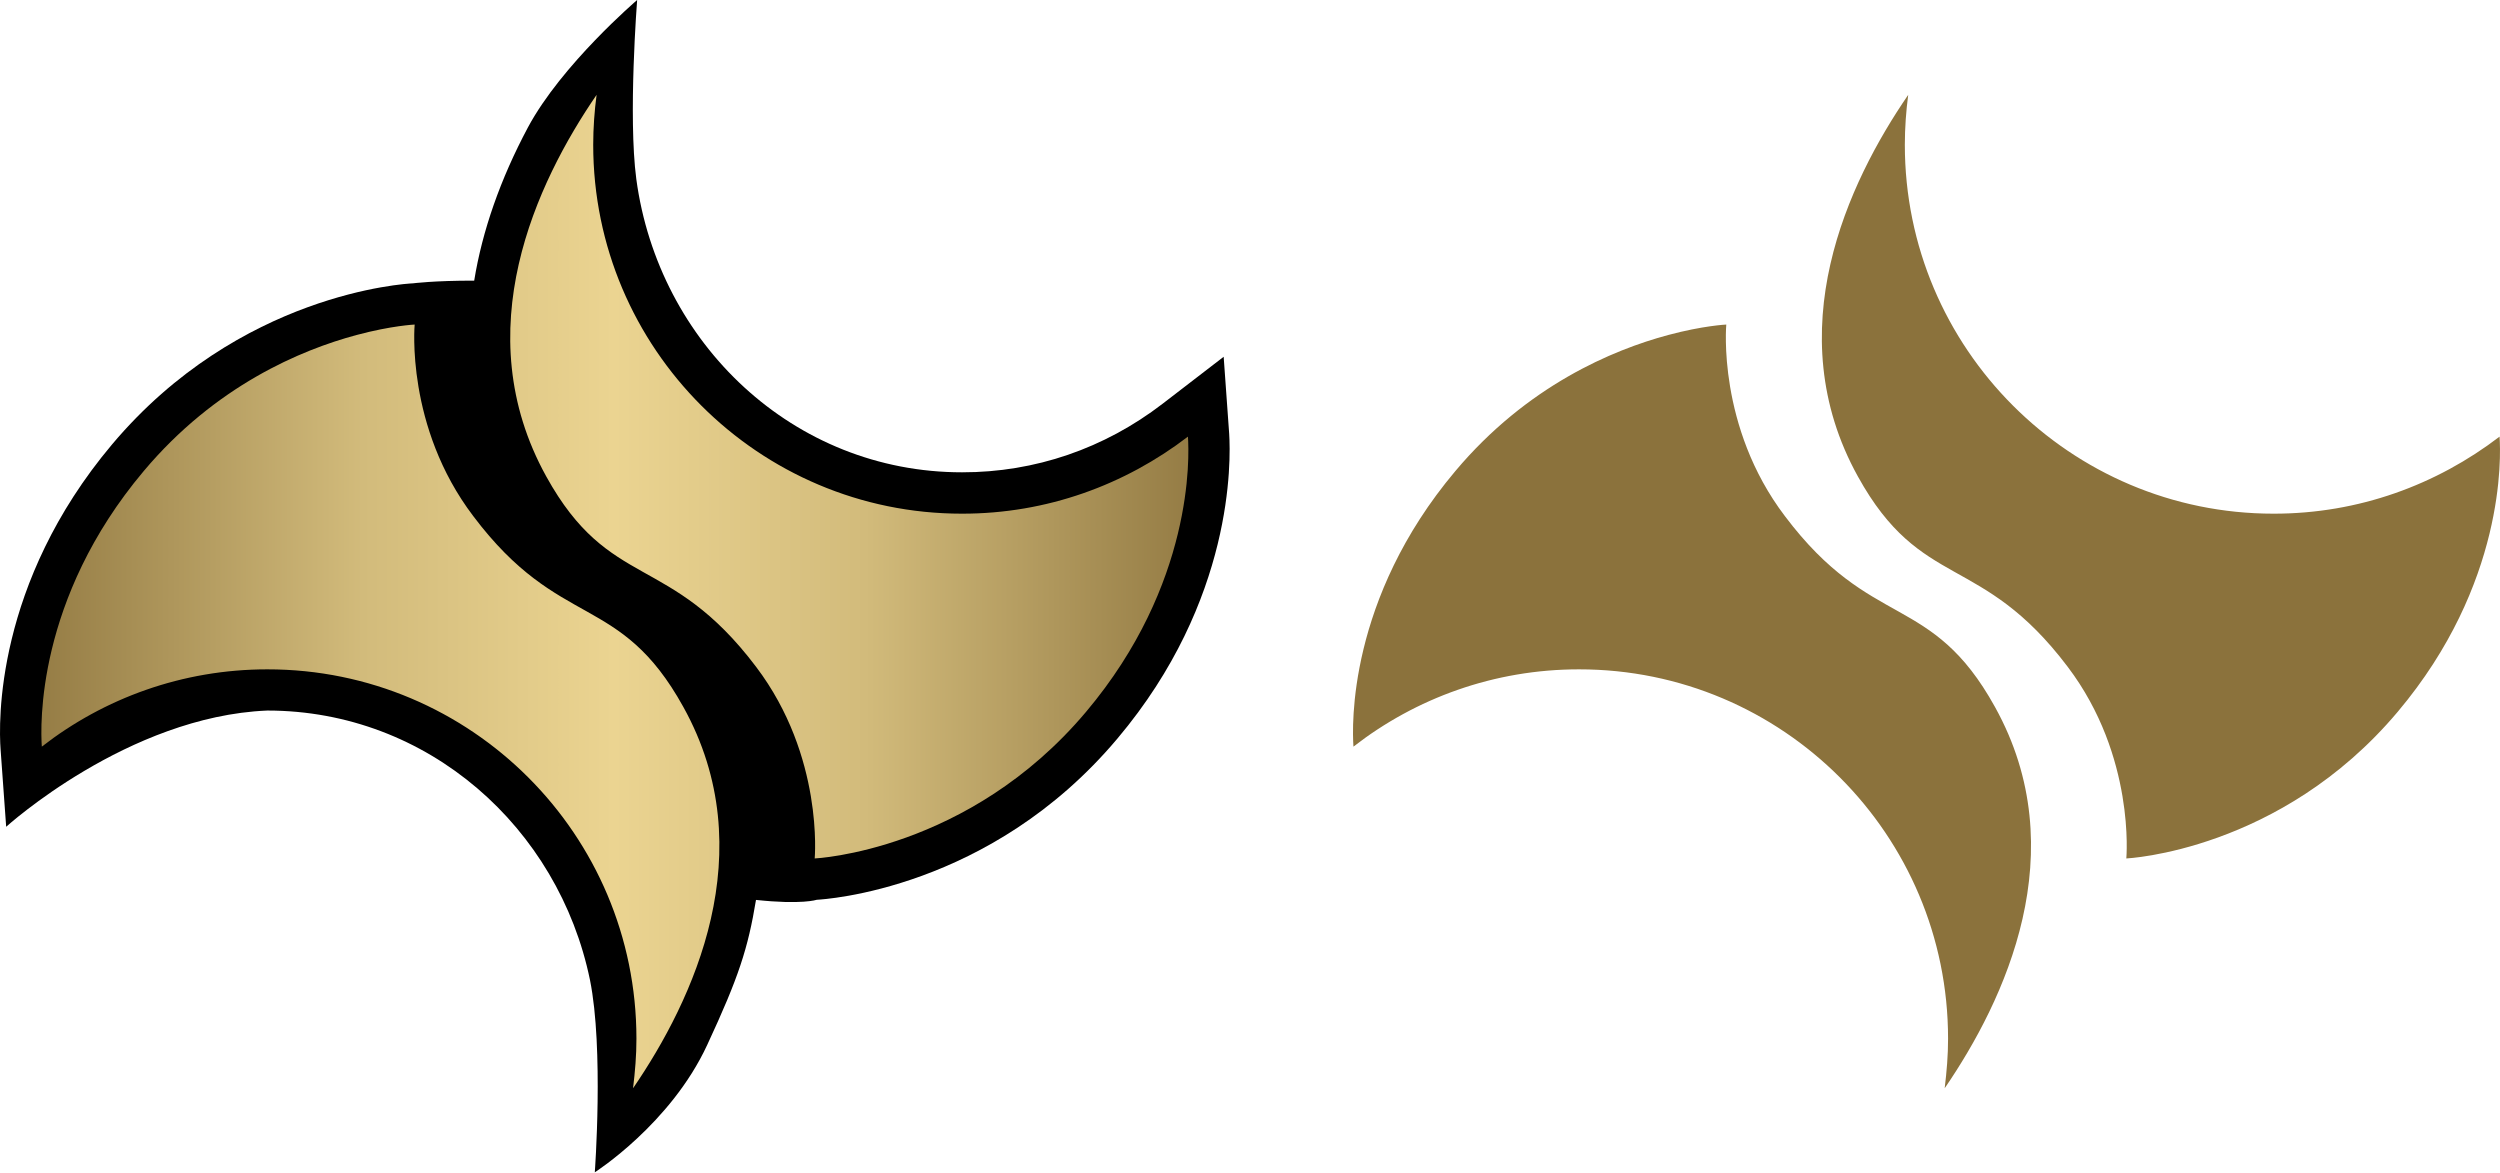
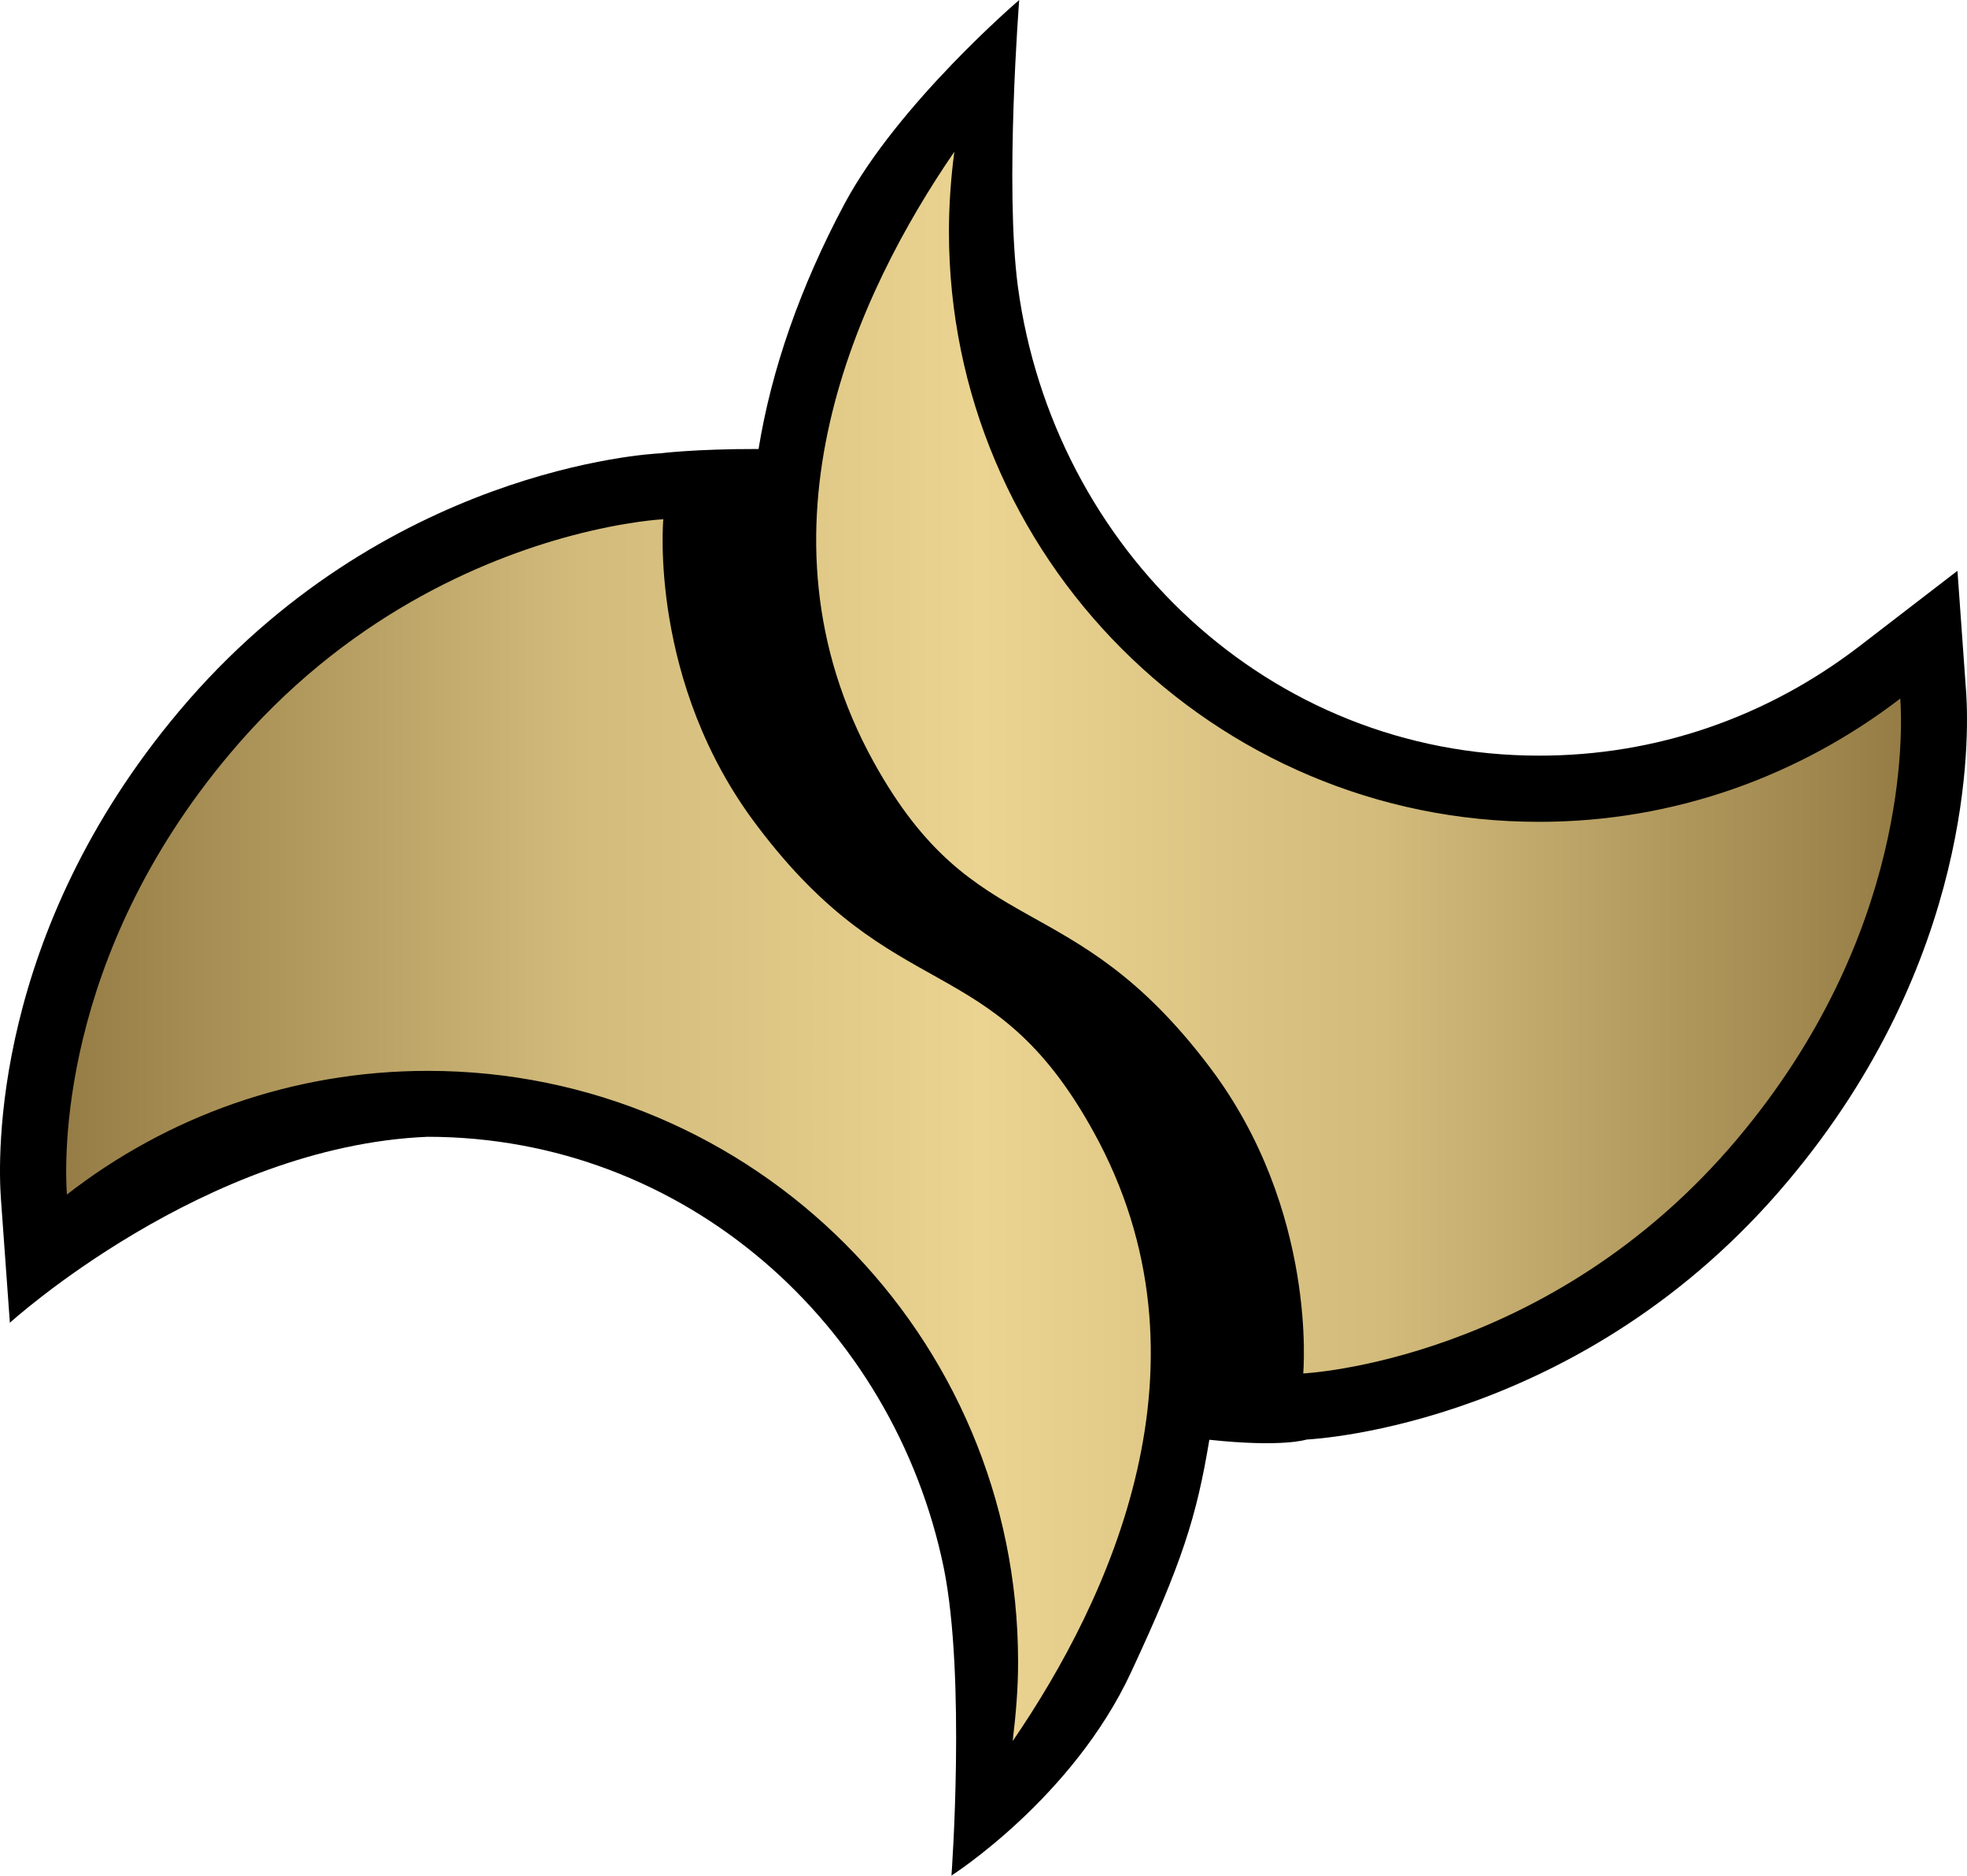
- <svg xmlns="http://www.w3.org/2000/svg" xmlns:xlink="http://www.w3.org/1999/xlink" version="1.1" x="0px" y="0px" width="609.931" height="286.01" id="svg5">
+ <svg xmlns="http://www.w3.org/2000/svg" xmlns:xlink="http://www.w3.org/1999/xlink" version="1.1" x="0px" y="0px" width="299.998" height="286.01" id="svg5">
  <defs id="defs5">
    <linearGradient xlink:href="#SVGID_3_" id="linearGradient5" gradientUnits="userSpaceOnUse" gradientTransform="matrix(10.2168,0,0,-10.2168,5230.151,6270.654)" x1="-512.275" y1="599.635" x2="-482.243" y2="599.635" />
    <linearGradient xlink:href="#SVGID_3_" id="linearGradient6" gradientUnits="userSpaceOnUse" gradientTransform="matrix(10.2168,0,0,-10.2168,5230.151,6270.654)" x1="-512.275" y1="599.635" x2="-482.243" y2="599.635" />
  </defs>
  <g id="Layer_1" transform="translate(3.7577918e-4)">
    <g id="g5">
      <path d="m 128.789,31.102 c -6.737,12.638 -11.129,25.241 -13.098,37.366 -9.787,-0.014 -14.938,0.657 -14.938,0.657 -1.766,0.076 -42.321,2.379 -73.405,39.29 -28.562,33.939 -27.69,67.988 -27.203,74.464 l 1.36,18.832 c 0,0 29.67,-26.949 63.715,-28.358 39.193,0.018 71.059,28.569 78.719,65.732 3.392,16.785 1.175,46.925 1.175,46.925 0,0 18.504,-11.792 27.427,-31.083 7.721,-16.587 9.954,-23.594 11.902,-35.372 11.182,1.2 14.822,-0.031 14.822,-0.031 1.646,-0.1 42.321,-2.379 73.383,-39.37 28.439,-33.765 27.639,-67.861 27.238,-74.332 L 298.541,87.043 283.613,98.528 C 269.431,109.417 252.535,115.249 234.722,115.23 193.523,115.239 160.638,83.729 155.241,43.69 153.219,28.413 155.445,0 155.445,0 c 0,0 -18.457,15.777 -26.656,31.102" id="path1" />
      <path style="fill:url(#linearGradient5)" id="SVGID_1_" d="m 35.063,114.93 c -26.264,31.196 -25.202,62.245 -24.86,67.228 15.182,-11.809 34.304,-18.861 55.032,-18.857 49.702,-0.019 90.032,40.328 90.038,90.09 0.009,4.053 -0.336,8.058 -0.82,12.072 l 0.027,-0.007 c 14.628,-21.387 31.837,-57.7 12.228,-92.994 -15.514,-28.055 -30.102,-18.475 -51.23,-46.529 -16.598,-21.838 -14.313,-46.751 -14.313,-46.751 0,0 -5.604,0.254 -14.175,2.55 -13.545,3.631 -34.426,12.374 -51.927,33.198 m 98.204,1.304 c 15.507,28.028 30.035,18.436 51.215,46.475 16.546,21.852 14.28,46.731 14.28,46.731 0,0 37.562,-1.728 66.209,-35.774 26.244,-31.163 25.188,-62.298 24.854,-67.142 -15.316,11.731 -34.371,18.822 -55.134,18.799 -49.589,0.016 -89.971,-40.316 -89.964,-90.026 0.004,-4.113 0.301,-8.191 0.825,-12.159 -14.68,21.402 -31.861,57.708 -12.285,93.096" />
      <linearGradient id="SVGID_3_" gradientUnits="userSpaceOnUse" x1="-512.275" y1="599.635" x2="-482.243" y2="599.635" gradientTransform="matrix(10.2168,0,0,-10.2168,5230.151,6270.654)">
        <stop style="stop-color:#8b723c" offset="0" id="stop1" />
        <stop style="stop-color:#d2bb7b" offset="0.3" id="stop2" />
        <stop style="stop-color:#ebd491" offset="0.5" id="stop3" />
        <stop style="stop-color:#d2bb7b" offset="0.7" id="stop4" />
        <stop style="stop-color:#8b723c" offset="1" id="stop5" />
      </linearGradient>
-       <path style="fill:url(#linearGradient6)" id="SVGID_4_" d="m 355.063,114.93 c -26.264,31.196 -25.202,62.245 -24.86,67.228 15.182,-11.809 34.304,-18.861 55.033,-18.857 49.702,-0.019 90.032,40.328 90.038,90.09 0.009,4.053 -0.336,8.058 -0.82,12.072 l 0.027,-0.007 c 14.628,-21.387 31.837,-57.7 12.228,-92.994 -15.514,-28.055 -30.102,-18.475 -51.23,-46.529 -16.598,-21.838 -14.313,-46.751 -14.313,-46.751 0,0 -5.604,0.254 -14.175,2.55 -13.546,3.631 -34.427,12.374 -51.928,33.198 m 98.204,1.304 c 15.507,28.028 30.035,18.436 51.215,46.475 16.546,21.852 14.28,46.731 14.28,46.731 0,0 37.562,-1.728 66.209,-35.774 26.244,-31.163 25.188,-62.298 24.854,-67.142 -15.316,11.731 -34.371,18.822 -55.134,18.799 -49.589,0.016 -89.971,-40.316 -89.964,-90.026 0.004,-4.113 0.301,-8.191 0.825,-12.159 -14.68,21.402 -31.861,57.708 -12.285,93.096" />
    </g>
  </g>
</svg>
